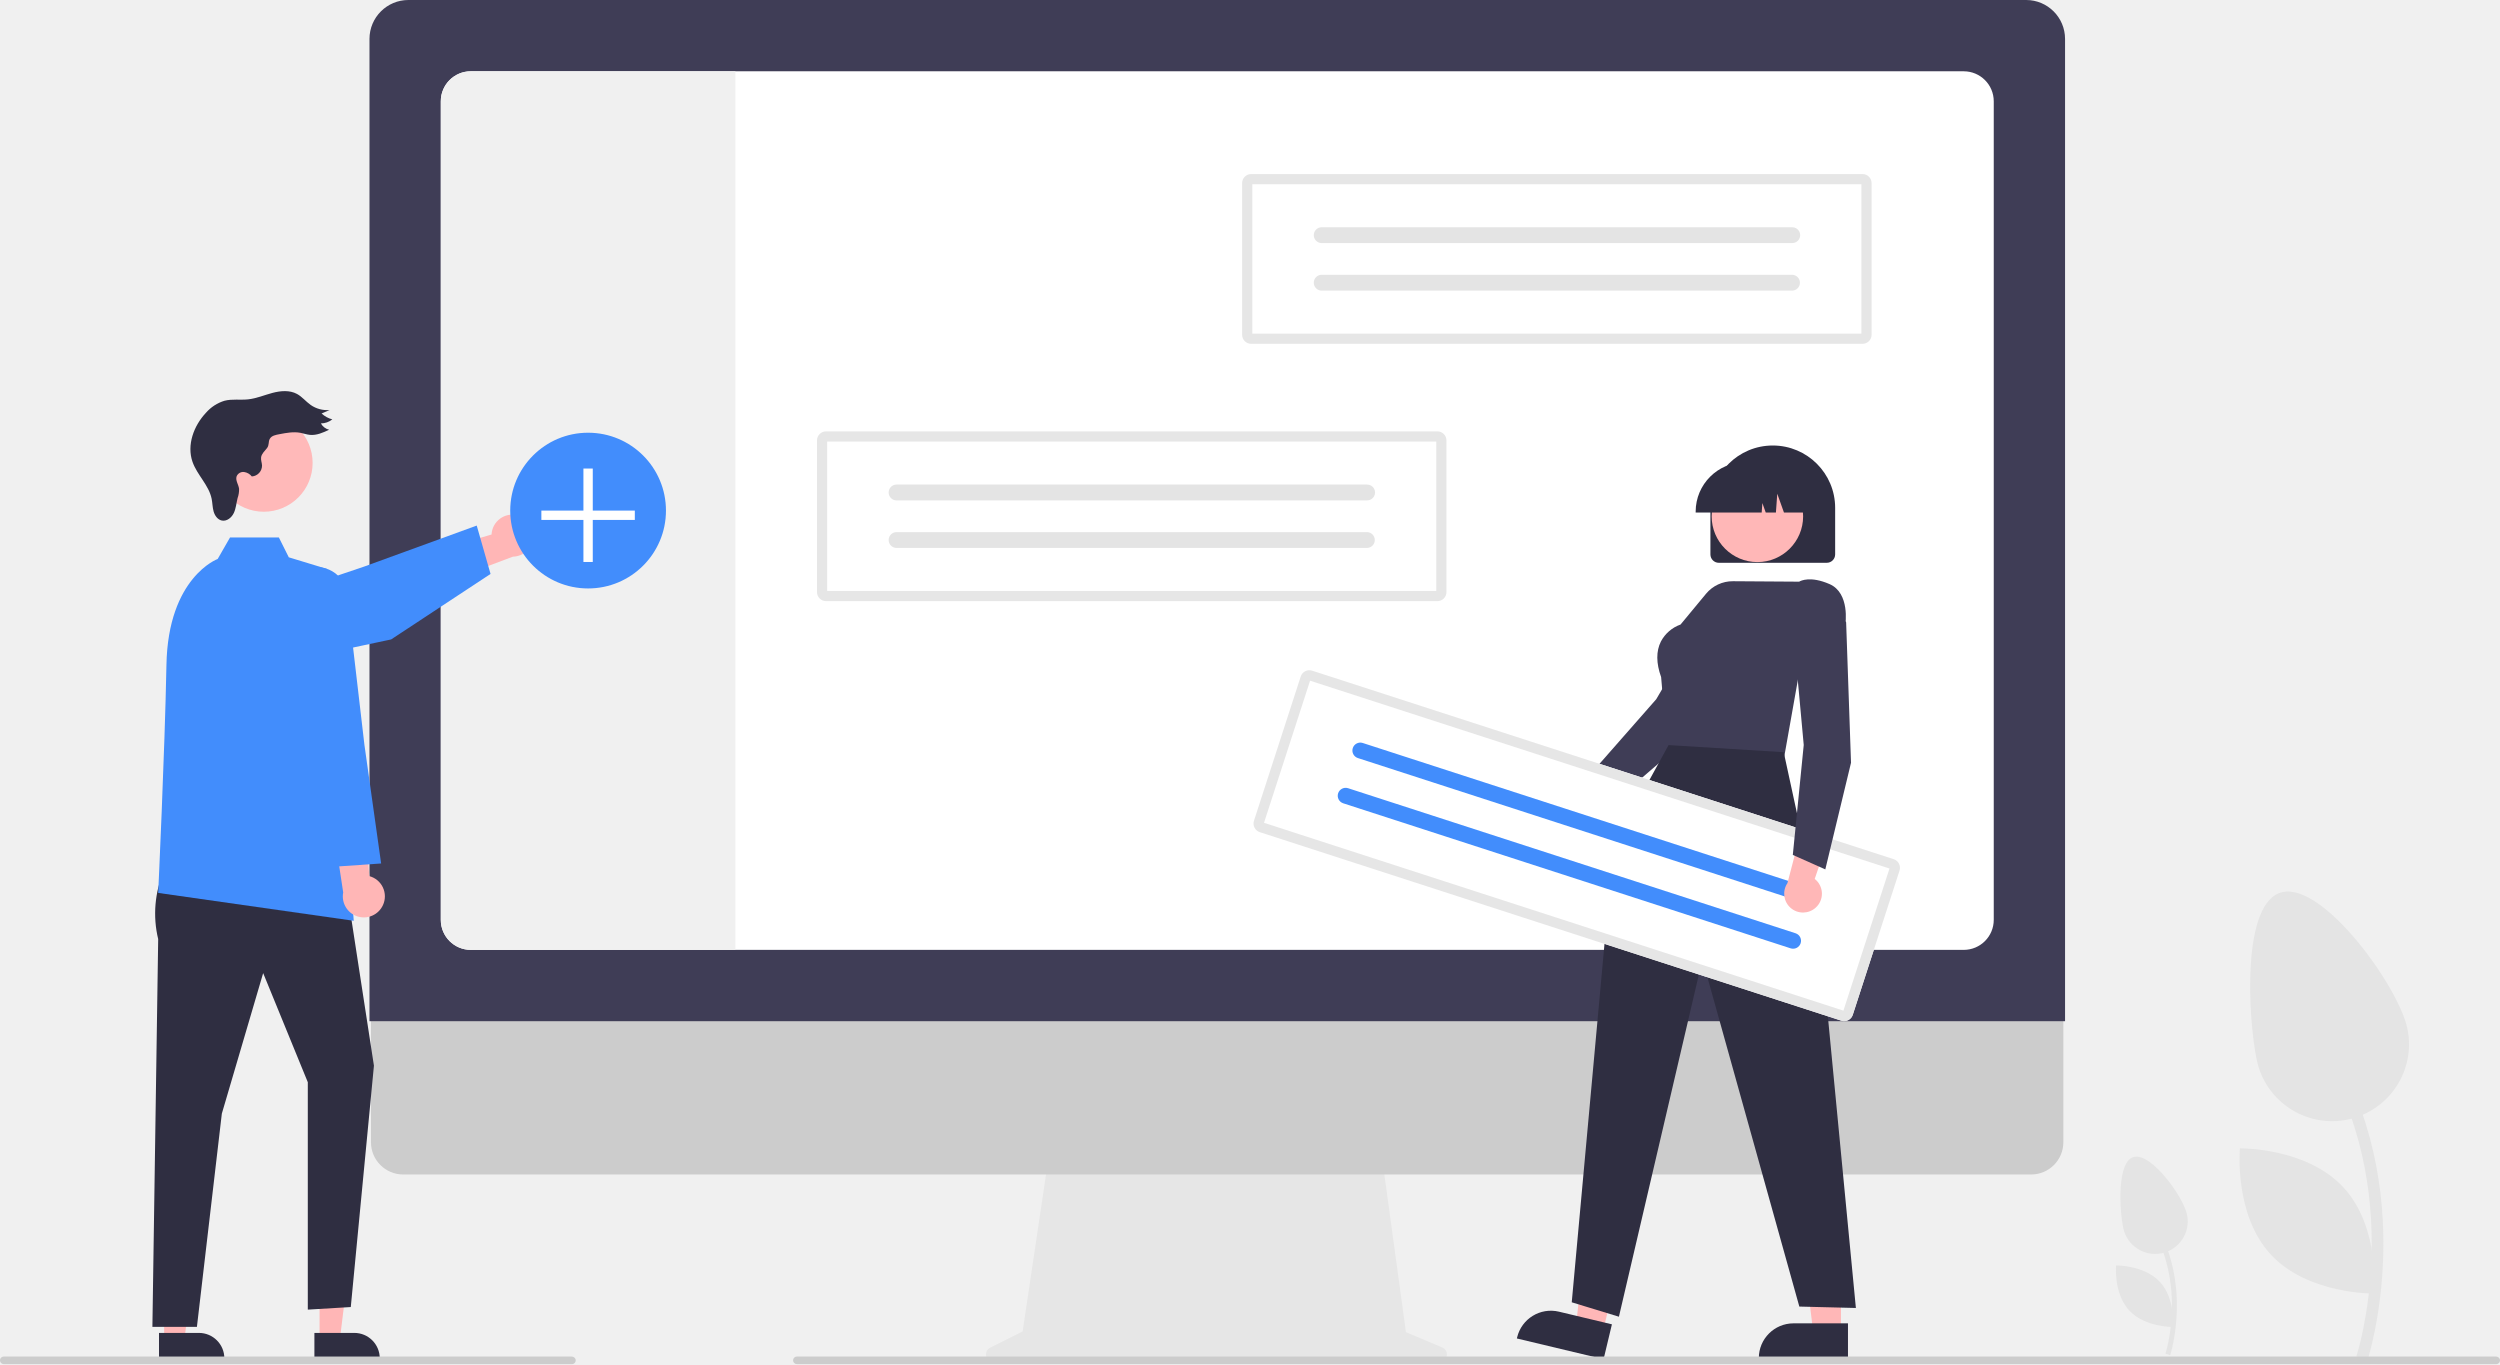
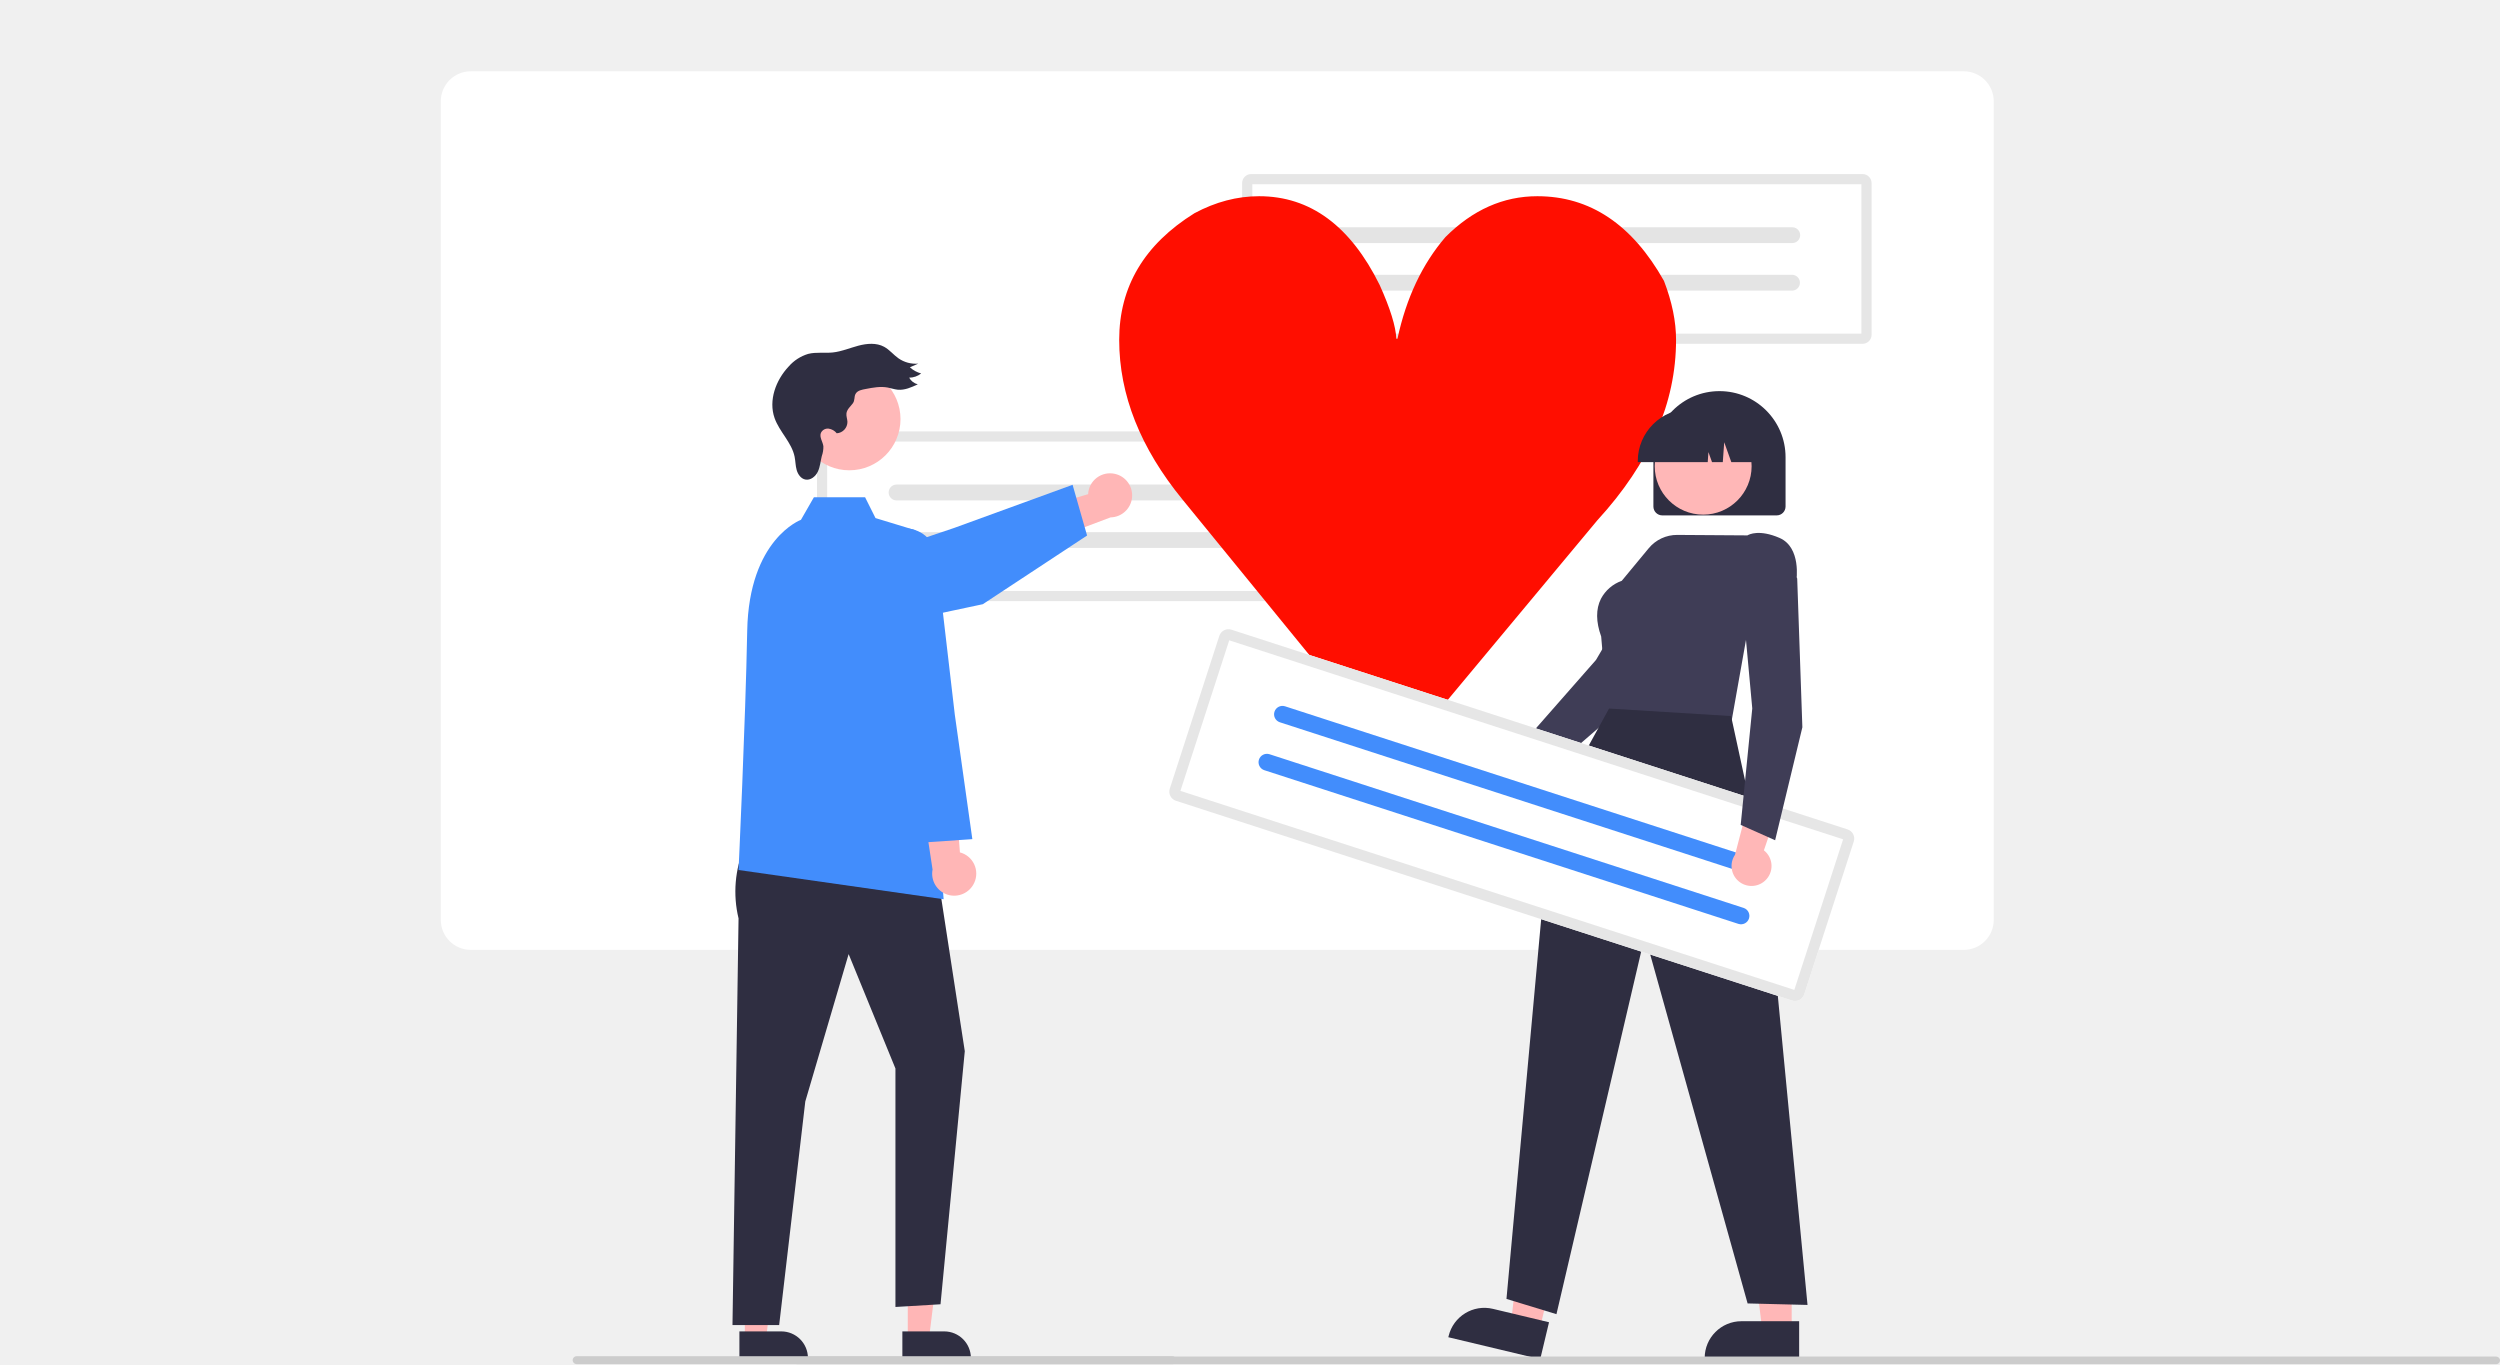
- <svg xmlns="http://www.w3.org/2000/svg" id="bb7c18d0-f456-47c2-8887-908615fa7d6e" data-name="Layer 1" width="1005.563" height="548.695" viewBox="0 0 1005.563 548.695">
-   <path d="M970.113,720.75c.096-.288,9.414-29.119-7.077-54.845l-1.684,1.079c15.963,24.903,6.956,52.855,6.864,53.134Z" transform="translate(-97.21873 -175.6525)" fill="#e4e4e4" />
-   <path d="M951.243,669.605a13.113,13.113,0,1,0,25.662-5.412c-1.494-7.086-14.164-24.722-21.251-23.228S949.749,662.519,951.243,669.605Z" transform="translate(-97.21873 -175.6525)" fill="#e4e4e4" />
-   <path d="M953.633,702.748c6.324,6.834,17.638,6.649,17.638,6.649s1.06-11.266-5.264-18.1-17.638-6.649-17.638-6.649S947.308,695.914,953.633,702.748Z" transform="translate(-97.21873 -175.6525)" fill="#e4e4e4" />
-   <path d="M1049.489,722.75c.226-.68,22.216-68.718-16.702-129.429l-3.973,2.547c37.672,58.77,16.416,124.733,16.197,125.392Z" transform="translate(-97.21873 -175.6525)" fill="#e4e4e4" />
-   <path d="M1004.958,602.051a30.946,30.946,0,0,0,60.56-12.772c-3.527-16.723-33.426-58.343-50.15-54.816S1001.431,585.328,1004.958,602.051Z" transform="translate(-97.21873 -175.6525)" fill="#e4e4e4" />
-   <path d="M1010.597,680.267c14.925,16.128,41.625,15.69,41.625,15.69s2.502-26.586-12.423-42.714-41.625-15.69-41.625-15.69S995.672,664.139,1010.597,680.267Z" transform="translate(-97.21873 -175.6525)" fill="#e4e4e4" />
-   <path d="M677.315,717.627l-14.592-6.144-10.01-73.151H519.408L508.557,711.184l-13.055,6.527a3.1,3.1,0,0,0,1.387,5.873H676.112A3.1,3.1,0,0,0,677.315,717.627Z" transform="translate(-97.21873 -175.6525)" fill="#e6e6e6" />
-   <path d="M914.206,648.064H259.377a12.973,12.973,0,0,1-12.944-12.973V542.751h680.718v92.34A12.974,12.974,0,0,1,914.206,648.064Z" transform="translate(-97.21873 -175.6525)" fill="#ccc" />
-   <path d="M927.835,586.393h-682V191.292a15.657,15.657,0,0,1,15.64-15.639H912.195A15.657,15.657,0,0,1,927.835,191.292Z" transform="translate(-97.21873 -175.6525)" fill="#3f3d56" />
-   <path d="M887.106,204.328h-600.54a12.065,12.065,0,0,0-12.05,12.06v329.27a12.065,12.065,0,0,0,12.05,12.06h600.54a12.072,12.072,0,0,0,12.05-12.06v-329.27A12.072,12.072,0,0,0,887.106,204.328Z" transform="translate(-97.21873 -175.6525)" fill="#fff" />
-   <path d="M393.016,204.328v353.39H286.566a12.065,12.065,0,0,1-12.05-12.06v-329.27a12.065,12.065,0,0,1,12.05-12.06Z" transform="translate(-97.21873 -175.6525)" fill="#f0f0f0" />
-   <path d="M305.196,382.849a8.406,8.406,0,0,0-10.263,7.799l-28.653,8.447,11.862,10.014,25.391-9.557a8.452,8.452,0,0,0,1.663-16.703Z" transform="translate(-97.21873 -175.6525)" fill="#ffb6b6" />
-   <path d="M189.424,446.424a11.952,11.952,0,0,1-3.808-23.276l58.064-19.6,45.292-16.5,5.558,19.455-39.984,26.347-62.624,13.311A12.025,12.025,0,0,1,189.424,446.424Z" transform="translate(-97.21873 -175.6525)" fill="#428dfc" />
-   <polygon points="128.541 538.792 136.693 538.792 140.572 507.347 128.539 507.347 128.541 538.792" fill="#ffb6b6" />
-   <path d="M223.68,711.783l16.055-.001h.001A10.232,10.232,0,0,1,249.967,722.014v.332l-26.287.001Z" transform="translate(-97.21873 -175.6525)" fill="#2f2e41" />
-   <polygon points="66.033 538.792 74.185 538.792 78.064 507.347 66.032 507.347 66.033 538.792" fill="#ffb6b6" />
-   <path d="M161.172,711.783l16.055-.001h.001A10.232,10.232,0,0,1,187.46,722.014v.332l-26.287.001Z" transform="translate(-97.21873 -175.6525)" fill="#2f2e41" />
-   <path d="M163.171,525.829a43.784,43.784,0,0,0-2.327,27.549l-2.327,155.984h17.905l10.024-85.782,16.624-56.523,17.954,43.888v91.471l17.289-1.034,9.31-97.086-10.64-69.157Z" transform="translate(-97.21873 -175.6525)" fill="#2f2e41" />
-   <path d="M228.671,404.471l-15.294-4.655-3.99-7.98H189.741l-4.959,8.645s-19.949,7.315-20.614,42.558-3.325,91.767-3.325,91.767l78.661,11.214Z" transform="translate(-97.21873 -175.6525)" fill="#428dfc" />
-   <path d="M251.254,539.709A8.406,8.406,0,0,0,245.759,528.049l-2.306-29.783-12.261,9.521,4.069,26.823a8.452,8.452,0,0,0,15.992,5.099Z" transform="translate(-97.21873 -175.6525)" fill="#ffb6b6" />
-   <path d="M230.334,524.358l-17.458-44.588V415.748a11.951,11.951,0,0,1,23.821-1.385l7.1,60.871L250.52,522.966Z" transform="translate(-97.21873 -175.6525)" fill="#428dfc" />
-   <circle cx="106.114" cy="186.2" r="19.632" fill="#ffb9b9" />
-   <path d="M204.618,355.885c-.919,1.179-2.178,2.244-2.38,3.725-.15,1.097.33,2.182.375,3.288a4.388,4.388,0,0,1-4.102,4.393,4.868,4.868,0,0,0-3.133-1.792,2.891,2.891,0,0,0-2.977,1.72c-.583,1.647.766,3.32.983,5.053a10.452,10.452,0,0,1-.612,3.766c-.497,1.989-.63,4.093-1.503,5.949s-2.813,3.451-4.822,3.041c-1.689-.345-2.832-1.981-3.305-3.639s-.451-3.416-.793-5.106c-1.111-5.491-5.837-9.559-7.691-14.845-2.376-6.773.478-14.521,5.398-19.749a16.076,16.076,0,0,1,7.489-4.849c3.066-.781,6.307-.22,9.452-.553,3.364-.357,6.526-1.724,9.795-2.593s6.921-1.196,9.893.42c2.073,1.127,3.574,3.071,5.505,4.427a11.548,11.548,0,0,0,7.587,2.031l-3.21,1.403a10.311,10.311,0,0,0,4.325,2.369,7.48,7.48,0,0,1-4.609,1.618,5.264,5.264,0,0,0,3.316,2.55c-2.438,1.144-5.026,2.317-7.706,2.059-1.313-.126-2.568-.593-3.865-.833-2.765-.512-5.604.019-8.365.548-1.45.278-3.23.545-3.962,1.939C205.091,353.386,205.557,354.68,204.618,355.885Z" transform="translate(-97.21873 -175.6525)" fill="#2f2e41" />
-   <circle cx="236.547" cy="205.371" r="31.32" fill="#428dfc" />
-   <polygon points="255.339 205.371 238.427 205.371 238.427 188.458 234.668 188.458 234.668 205.371 217.755 205.371 217.755 209.129 234.668 209.129 234.668 226.042 238.427 226.042 238.427 209.129 255.339 209.129 255.339 205.371" fill="#fff" />
-   <path d="M600.474,245.661a3.647,3.647,0,0,0-3.643,3.643v60.998a3.647,3.647,0,0,0,3.643,3.643H846.377a3.647,3.647,0,0,0,3.643-3.643v-60.998a3.647,3.647,0,0,0-3.643-3.643Z" transform="translate(-97.21873 -175.6525)" fill="#fff" />
-   <path d="M600.474,245.661a3.647,3.647,0,0,0-3.643,3.643v60.998a3.647,3.647,0,0,0,3.643,3.643H846.377a3.647,3.647,0,0,0,3.643-3.643v-60.998a3.647,3.647,0,0,0-3.643-3.643Z" transform="translate(-97.21873 -175.6525)" fill="#e6e6e6" />
-   <path d="M600.93,309.847H845.921V249.759H600.93Z" transform="translate(-97.21873 -175.6525)" fill="#fff" />
-   <path d="M628.784,267.053a3.188,3.188,0,0,0,0,6.375H818.058a3.188,3.188,0,1,0,.003-6.375H628.784Z" transform="translate(-97.21873 -175.6525)" fill="#e4e4e4" />
-   <path d="M628.784,286.178a3.188,3.188,0,0,0,0,6.375H818.058a3.188,3.188,0,0,0,.014-6.375h-189.288Z" transform="translate(-97.21873 -175.6525)" fill="#e4e4e4" />
-   <path d="M429.474,349.161a3.647,3.647,0,0,0-3.643,3.643v60.998a3.647,3.647,0,0,0,3.643,3.643H675.377a3.647,3.647,0,0,0,3.643-3.643v-60.998a3.647,3.647,0,0,0-3.643-3.643Z" transform="translate(-97.21873 -175.6525)" fill="#fff" />
-   <path d="M429.474,349.161a3.647,3.647,0,0,0-3.643,3.643v60.998a3.647,3.647,0,0,0,3.643,3.643H675.377a3.647,3.647,0,0,0,3.643-3.643v-60.998a3.647,3.647,0,0,0-3.643-3.643Z" transform="translate(-97.21873 -175.6525)" fill="#e6e6e6" />
-   <path d="M429.93,413.347H674.921V353.259H429.93Z" transform="translate(-97.21873 -175.6525)" fill="#fff" />
-   <path d="M457.784,370.553a3.188,3.188,0,0,0,0,6.375H647.058a3.188,3.188,0,1,0,.003-6.375H457.784Z" transform="translate(-97.21873 -175.6525)" fill="#e4e4e4" />
-   <path d="M457.784,389.678a3.188,3.188,0,0,0,0,6.375H647.058a3.188,3.188,0,0,0,.014-6.375h-189.288Z" transform="translate(-97.21873 -175.6525)" fill="#e4e4e4" />
-   <path d="M729.211,512.874a7.536,7.536,0,0,0,6.404-9.619l21.793-15.566-12.988-5.001-18.704,15.549a7.577,7.577,0,0,0,3.494,14.638Z" transform="translate(-97.21873 -175.6525)" fill="#ffb7b7" />
-   <path d="M741.31,502.622l-7.23-12.348.154-.175,29.17-33.209,22.648-38.623,19.667,2.507.29,5.945-.059.089L774.704,473.777l-.033.028Z" transform="translate(-97.21873 -175.6525)" fill="#3f3d56" />
-   <polygon points="740.467 535.914 729.346 535.913 724.054 493.014 740.469 493.015 740.467 535.914" fill="#ffb7b7" />
-   <path d="M840.523,722.347l-35.862-.001v-.454a13.959,13.959,0,0,1,13.958-13.958H818.62l21.903.001Z" transform="translate(-97.21873 -175.6525)" fill="#2f2e41" />
-   <polygon points="644.748 535.55 633.93 532.967 638.746 490.012 654.712 493.824 644.748 535.55" fill="#ffb7b7" />
-   <path d="M742.222,722.347l-34.881-8.329.105-.441a13.959,13.959,0,0,1,16.818-10.335l.001 0,21.304,5.087Z" transform="translate(-97.21873 -175.6525)" fill="#2f2e41" />
-   <path d="M785.191,398.654V379.933a25.086,25.086,0,0,1,50.173,0v18.721a3.374,3.374,0,0,1-3.37,3.37h-43.433A3.374,3.374,0,0,1,785.191,398.654Z" transform="translate(-97.21873 -175.6525)" fill="#2f2e41" />
-   <circle cx="706.868" cy="207.695" r="18.392" fill="#ffb7b7" />
-   <path d="M779.256,381.431a19.867,19.867,0,0,1,19.844-19.844h3.744a19.867,19.867,0,0,1,19.844,19.844v.374h-7.913l-2.699-7.557-.54,7.557h-4.089l-1.362-3.813-.272,3.813H779.256Z" transform="translate(-97.21873 -175.6525)" fill="#2f2e41" />
-   <path d="M814.815,480.421l-46.83-1.782-2.618-30.637c-2.019-5.608-2.052-10.423-.097-14.31a14.324,14.324,0,0,1,7.908-6.835l10.247-12.376a13.947,13.947,0,0,1,10.83-5.048l26.623.182c.642-.386,4.535-2.364,12.212.964,8.327,3.61,6.393,16.147,6.373,16.273l-.019.118-.091.077-17.71,14.914Z" transform="translate(-97.21873 -175.6525)" fill="#3f3d56" />
-   <polygon points="671.139 299.694 648.988 340.08 632.194 523.817 651.169 529.612 684.756 385.882 723.736 525.534 746.481 526.103 730.994 364.944 717.46 302.548 671.139 299.694" fill="#2f2e41" />
-   <path d="M624.995,445.41a3.647,3.647,0,0,0-4.589,2.342L601.596,505.778a3.647,3.647,0,0,0,2.342,4.589L837.857,586.196a3.647,3.647,0,0,0,4.589-2.342l18.81-58.025a3.647,3.647,0,0,0-2.342-4.589Z" transform="translate(-97.21873 -175.6525)" fill="#fff" />
-   <path d="M624.995,445.41a3.647,3.647,0,0,0-4.589,2.342L601.596,505.778a3.647,3.647,0,0,0,2.342,4.589L837.857,586.196a3.647,3.647,0,0,0,4.589-2.342l18.81-58.025a3.647,3.647,0,0,0-2.342-4.589Z" transform="translate(-97.21873 -175.6525)" fill="#e6e6e6" />
-   <path d="M605.635,506.609l233.053,75.548,18.529-57.159-233.053-75.548Z" transform="translate(-97.21873 -175.6525)" fill="#fff" />
-   <path d="M645.328,474.49a3.188,3.188,0,0,0-1.966,6.065l180.05,58.366a3.188,3.188,0,1,0,1.969-6.064l-.003-.001Z" transform="translate(-97.21873 -175.6525)" fill="#428dfc" />
-   <path d="M639.431,492.683a3.188,3.188,0,0,0-1.966,6.065L817.514,557.114a3.188,3.188,0,0,0,1.979-6.06l-.014-.004Z" transform="translate(-97.21873 -175.6525)" fill="#428dfc" />
-   <path d="M827.539,540.728a7.536,7.536,0,0,0-.397-11.549l8.648-25.347-13.47,3.5-6.147,23.533a7.577,7.577,0,0,0,11.366,9.863Z" transform="translate(-97.21873 -175.6525)" fill="#ffb7b7" />
-   <path d="M831.402,525.347,818.333,519.521l4.391-44.216-4.087-44.586,17.446-9.418,3.698,4.663.004.106,1.96,56.38-.01.043Z" transform="translate(-97.21873 -175.6525)" fill="#3f3d56" />
-   <path d="M1101.255,724.347l-683.448,0a1.567,1.567,0,0,1-1.539-1.134,1.529,1.529,0,0,1,1.477-1.919l683.385,0a1.615,1.615,0,0,1,1.616,1.194A1.528,1.528,0,0,1,1101.255,724.347Z" transform="translate(-97.21873 -175.6525)" fill="#ccc" />
-   <path d="M327.255,724.347l-228.448,0a1.567,1.567,0,0,1-1.539-1.134,1.529,1.529,0,0,1,1.477-1.919l228.385,0a1.615,1.615,0,0,1,1.616,1.194A1.528,1.528,0,0,1,327.255,724.347Z" transform="translate(-97.21873 -175.6525)" fill="#ccc" />
+ <svg xmlns="http://www.w3.org/2000/svg" id="bb7c18d0-f456-47c2-8887-908615fa7d6e" data-name="Layer 1" width="1005.563" height="548.695" viewBox="0 0 1005.563 548.695" version="1.1">
+   <defs id="defs115" />
+   <path d="M887.106,204.328h-600.54a12.065,12.065,0,0,0-12.05,12.06v329.27a12.065,12.065,0,0,0,12.05,12.06h600.54a12.072,12.072,0,0,0,12.05-12.06v-329.27A12.072,12.072,0,0,0,887.106,204.328Z" transform="translate(-97.21873 -175.6525)" fill="#fff" id="path20" />
+   <path d="M600.474,245.661a3.647,3.647,0,0,0-3.643,3.643v60.998a3.647,3.647,0,0,0,3.643,3.643H846.377a3.647,3.647,0,0,0,3.643-3.643v-60.998a3.647,3.647,0,0,0-3.643-3.643Z" transform="translate(-97.21873 -175.6525)" fill="#fff" id="path52" />
+   <path d="M600.474,245.661a3.647,3.647,0,0,0-3.643,3.643v60.998a3.647,3.647,0,0,0,3.643,3.643H846.377a3.647,3.647,0,0,0,3.643-3.643v-60.998a3.647,3.647,0,0,0-3.643-3.643Z" transform="translate(-97.21873 -175.6525)" fill="#e6e6e6" id="path54" />
+   <path d="M600.93,309.847H845.921V249.759H600.93Z" transform="translate(-97.21873 -175.6525)" fill="#fff" id="path56" />
+   <path d="M628.784,267.053a3.188,3.188,0,0,0,0,6.375H818.058a3.188,3.188,0,1,0,.003-6.375H628.784Z" transform="translate(-97.21873 -175.6525)" fill="#e4e4e4" id="path58" />
+   <path d="M628.784,286.178a3.188,3.188,0,0,0,0,6.375H818.058a3.188,3.188,0,0,0,.014-6.375h-189.288Z" transform="translate(-97.21873 -175.6525)" fill="#e4e4e4" id="path60" />
+   <path d="M429.474,349.161a3.647,3.647,0,0,0-3.643,3.643v60.998a3.647,3.647,0,0,0,3.643,3.643H675.377a3.647,3.647,0,0,0,3.643-3.643v-60.998a3.647,3.647,0,0,0-3.643-3.643Z" transform="translate(-97.21873 -175.6525)" fill="#fff" id="path62" />
+   <path d="M429.474,349.161a3.647,3.647,0,0,0-3.643,3.643v60.998a3.647,3.647,0,0,0,3.643,3.643H675.377a3.647,3.647,0,0,0,3.643-3.643v-60.998a3.647,3.647,0,0,0-3.643-3.643Z" transform="translate(-97.21873 -175.6525)" fill="#e6e6e6" id="path64" />
+   <path d="M429.93,413.347H674.921V353.259H429.93Z" transform="translate(-97.21873 -175.6525)" fill="#fff" id="path66" />
+   <path d="M457.784,370.553a3.188,3.188,0,0,0,0,6.375H647.058a3.188,3.188,0,1,0,.003-6.375H457.784Z" transform="translate(-97.21873 -175.6525)" fill="#e4e4e4" id="path68" />
+   <path d="M457.784,389.678a3.188,3.188,0,0,0,0,6.375H647.058a3.188,3.188,0,0,0,.014-6.375h-189.288Z" transform="translate(-97.21873 -175.6525)" fill="#e4e4e4" id="path70" />
+   <text xml:space="preserve" style="font-size:311.429px;line-height:1.5;font-family:sans-serif;-inkscape-font-specification:sans-serif;letter-spacing:0px;fill:#ff0e00;stroke-width:35.036;stroke-linecap:round;stroke-linejoin:round;paint-order:stroke fill markers;fill-opacity:1" x="422.497" y="305.797" id="text487">
+     <tspan id="tspan485" x="422.497" y="305.797" style="stroke-width:35.036;fill:#ff0e00;fill-opacity:1">♥</tspan>
+   </text>
+   <g id="g431" transform="matrix(1.059521,0,0,1.059521,-63.883,-32.5398)">
+     <path d="m 729.211,512.874 a 7.536,7.536 0 0 0 6.404,-9.619 l 21.793,-15.566 -12.988,-5.001 -18.704,15.549 a 7.577,7.577 0 0 0 3.494,14.638 z" transform="translate(-97.21873,-175.6525)" fill="#ffb7b7" id="path72" />
+     <path d="m 741.31,502.622 -7.23,-12.348 0.154,-0.175 29.17,-33.209 22.648,-38.623 19.667,2.507 0.29,5.945 -0.059,0.089 -31.246,46.97 -0.033,0.028 z" transform="translate(-97.21873,-175.6525)" fill="#3f3d56" id="path74" />
+     <polygon points="724.054,493.014 740.469,493.015 740.467,535.914 729.346,535.913 " fill="#ffb7b7" id="polygon76" />
+     <path d="m 840.523,722.347 -35.862,-10e-4 v -0.454 a 13.959,13.959 0 0 1 13.958,-13.958 h 8.5e-4 l 21.903,8.9e-4 z" transform="translate(-97.21873,-175.6525)" fill="#2f2e41" id="path78" />
+     <polygon points="638.746,490.012 654.712,493.824 644.748,535.55 633.93,532.967 " fill="#ffb7b7" id="polygon80" />
+     <path d="m 742.222,722.347 -34.881,-8.329 0.105,-0.441 a 13.959,13.959 0 0 1 16.818,-10.335 l 8.6e-4,2.1e-4 21.304,5.087 z" transform="translate(-97.21873,-175.6525)" fill="#2f2e41" id="path82" />
+     <path d="m 785.191,398.654 v -18.721 a 25.086,25.086 0 0 1 50.173,0 v 18.721 a 3.374,3.374 0 0 1 -3.37,3.37 h -43.433 a 3.374,3.374 0 0 1 -3.37,-3.37 z" transform="translate(-97.21873,-175.6525)" fill="#2f2e41" id="path84" />
+     <circle cx="706.868" cy="207.695" r="18.392" fill="#ffb7b7" id="circle86" />
+     <path d="m 779.256,381.431 a 19.867,19.867 0 0 1 19.844,-19.844 h 3.744 a 19.867,19.867 0 0 1 19.844,19.844 v 0.374 h -7.913 l -2.699,-7.557 -0.54,7.557 h -4.089 l -1.362,-3.813 -0.272,3.813 h -26.558 z" transform="translate(-97.21873,-175.6525)" fill="#2f2e41" id="path88" />
+     <path d="m 814.815,480.421 -46.83,-1.782 -2.618,-30.637 c -2.019,-5.608 -2.052,-10.423 -0.097,-14.31 a 14.324,14.324 0 0 1 7.908,-6.835 l 10.247,-12.376 a 13.947,13.947 0 0 1 10.83,-5.048 l 26.623,0.182 c 0.642,-0.386 4.535,-2.364 12.212,0.964 8.327,3.61 6.393,16.147 6.373,16.273 l -0.019,0.118 -0.091,0.077 -17.71,14.914 z" transform="translate(-97.21873,-175.6525)" fill="#3f3d56" id="path90" />
+     <polygon points="632.194,523.817 651.169,529.612 684.756,385.882 723.736,525.534 746.481,526.103 730.994,364.944 717.46,302.548 671.139,299.694 648.988,340.08 " fill="#2f2e41" id="polygon92" />
+     <path d="m 624.995,445.41 a 3.647,3.647 0 0 0 -4.589,2.342 l -18.81,58.025 a 3.647,3.647 0 0 0 2.342,4.589 L 837.857,586.196 a 3.647,3.647 0 0 0 4.589,-2.342 l 18.81,-58.025 a 3.647,3.647 0 0 0 -2.342,-4.589 z" transform="translate(-97.21873,-175.6525)" fill="#ffffff" id="path94" />
+     <path d="m 624.995,445.41 a 3.647,3.647 0 0 0 -4.589,2.342 l -18.81,58.025 a 3.647,3.647 0 0 0 2.342,4.589 L 837.857,586.196 a 3.647,3.647 0 0 0 4.589,-2.342 l 18.81,-58.025 a 3.647,3.647 0 0 0 -2.342,-4.589 z" transform="translate(-97.21873,-175.6525)" fill="#e6e6e6" id="path96" />
+     <path d="m 605.635,506.609 233.053,75.548 18.529,-57.159 -233.053,-75.548 z" transform="translate(-97.21873,-175.6525)" fill="#ffffff" id="path98" />
+     <path d="m 645.328,474.49 a 3.188,3.188 0 0 0 -1.966,6.065 l 180.05,58.366 a 3.188,3.188 0 1 0 1.969,-6.064 l -0.003,-8.5e-4 z" transform="translate(-97.21873,-175.6525)" fill="#428dfc" id="path100" />
+     <path d="m 639.431,492.683 a 3.188,3.188 0 0 0 -1.966,6.065 L 817.514,557.114 a 3.188,3.188 0 0 0 1.979,-6.06 l -0.013,-0.004 z" transform="translate(-97.21873,-175.6525)" fill="#428dfc" id="path102" />
+     <path d="m 827.539,540.728 a 7.536,7.536 0 0 0 -0.397,-11.549 l 8.648,-25.347 -13.47,3.5 -6.147,23.533 a 7.577,7.577 0 0 0 11.366,9.863 z" transform="translate(-97.21873,-175.6525)" fill="#ffb7b7" id="path104" />
+     <path d="m 831.402,525.347 -13.069,-5.826 4.391,-44.216 -4.087,-44.586 17.446,-9.418 3.698,4.663 0.004,0.106 1.96,56.38 -0.01,0.043 z" transform="translate(-97.21873,-175.6525)" fill="#3f3d56" id="path106" />
+   </g>
+   <path d="M1101.255,724.347l-683.448,0a1.567,1.567,0,0,1-1.539-1.134,1.529,1.529,0,0,1,1.477-1.919l683.385,0a1.615,1.615,0,0,1,1.616,1.194A1.528,1.528,0,0,1,1101.255,724.347Z" transform="translate(-97.21873 -175.6525)" fill="#ccc" id="path108" />
+   <g id="g411" transform="matrix(1.048617,0,0,1.048617,230.3447,-26.67578)">
+     <path d="m 305.196,382.849 a 8.406,8.406 0 0 0 -10.263,7.799 l -28.653,8.447 11.862,10.014 25.391,-9.557 a 8.452,8.452 0 0 0 1.663,-16.703 z" transform="translate(-97.21873,-175.6525)" fill="#ffb6b6" id="path24" />
+     <path d="m 189.424,446.424 a 11.952,11.952 0 0 1 -3.808,-23.276 l 58.064,-19.6 45.292,-16.5 5.558,19.455 -39.984,26.347 -62.624,13.311 a 12.025,12.025 0 0 1 -2.499,0.263 z" transform="translate(-97.21873,-175.6525)" fill="#428dfc" id="path26" />
+     <polygon points="140.572,507.347 128.539,507.347 128.541,538.792 136.693,538.792 " fill="#ffb6b6" id="polygon28" />
+     <path d="m 223.68,711.783 16.055,-6.5e-4 h 6.5e-4 a 10.232,10.232 0 0 1 10.232,10.231 v 0.332 l -26.287,10e-4 z" transform="translate(-97.21873,-175.6525)" fill="#2f2e41" id="path30" />
+     <polygon points="78.064,507.347 66.032,507.347 66.033,538.792 74.185,538.792 " fill="#ffb6b6" id="polygon32" />
+     <path d="m 161.172,711.783 16.055,-6.5e-4 h 6.5e-4 a 10.232,10.232 0 0 1 10.232,10.231 v 0.332 l -26.287,10e-4 z" transform="translate(-97.21873,-175.6525)" fill="#2f2e41" id="path34" />
+     <path d="m 163.171,525.829 a 43.784,43.784 0 0 0 -2.327,27.549 l -2.327,155.984 h 17.905 l 10.024,-85.782 16.624,-56.523 17.954,43.888 v 91.471 l 17.289,-1.034 9.31,-97.086 -10.64,-69.157 z" transform="translate(-97.21873,-175.6525)" fill="#2f2e41" id="path36" />
+     <path d="m 228.671,404.471 -15.294,-4.655 -3.99,-7.98 h -19.646 l -4.959,8.645 c 0,0 -19.949,7.315 -20.614,42.558 -0.665,35.244 -3.325,91.767 -3.325,91.767 l 78.661,11.214 z" transform="translate(-97.21873,-175.6525)" fill="#428dfc" id="path38" />
+     <path d="M 251.254,539.709 A 8.406,8.406 0 0 0 245.759,528.049 l -2.306,-29.783 -12.261,9.521 4.069,26.823 a 8.452,8.452 0 0 0 15.992,5.099 z" transform="translate(-97.21873,-175.6525)" fill="#ffb6b6" id="path40" />
+     <path d="m 230.334,524.358 -17.458,-44.588 v -64.023 a 11.951,11.951 0 0 1 23.821,-1.385 l 7.1,60.871 6.723,47.732 z" transform="translate(-97.21873,-175.6525)" fill="#428dfc" id="path42" />
+     <circle cx="106.114" cy="186.2" r="19.632" fill="#ffb9b9" id="circle44" />
+     <path d="m 204.618,355.885 c -0.919,1.179 -2.178,2.244 -2.38,3.725 -0.15,1.097 0.33,2.182 0.375,3.288 a 4.388,4.388 0 0 1 -4.102,4.393 4.868,4.868 0 0 0 -3.133,-1.792 2.891,2.891 0 0 0 -2.977,1.72 c -0.583,1.647 0.766,3.32 0.983,5.053 a 10.452,10.452 0 0 1 -0.612,3.766 c -0.497,1.989 -0.63,4.093 -1.503,5.949 -0.873,1.855 -2.813,3.451 -4.822,3.041 -1.689,-0.345 -2.832,-1.981 -3.305,-3.639 -0.472,-1.658 -0.451,-3.416 -0.793,-5.106 -1.111,-5.491 -5.837,-9.559 -7.691,-14.845 -2.376,-6.773 0.478,-14.521 5.398,-19.749 a 16.076,16.076 0 0 1 7.489,-4.849 c 3.066,-0.781 6.307,-0.22 9.452,-0.553 3.364,-0.357 6.526,-1.724 9.795,-2.593 3.269,-0.869 6.921,-1.196 9.893,0.42 2.073,1.127 3.574,3.071 5.505,4.427 a 11.548,11.548 0 0 0 7.587,2.031 l -3.21,1.403 a 10.311,10.311 0 0 0 4.325,2.369 7.48,7.48 0 0 1 -4.609,1.618 5.264,5.264 0 0 0 3.316,2.55 c -2.438,1.144 -5.026,2.317 -7.706,2.059 -1.313,-0.126 -2.568,-0.593 -3.865,-0.833 -2.765,-0.512 -5.604,0.019 -8.365,0.548 -1.45,0.278 -3.23,0.545 -3.962,1.939 -0.61,1.161 -0.143,2.455 -1.082,3.66 z" transform="translate(-97.21873,-175.6525)" fill="#2f2e41" id="path46" />
+     <path d="M 327.255,724.347 H 98.807 a 1.567,1.567 0 0 1 -1.539,-1.134 1.529,1.529 0 0 1 1.477,-1.919 h 228.385 a 1.615,1.615 0 0 1 1.616,1.194 1.528,1.528 0 0 1 -1.491,1.859 z" transform="translate(-97.21873,-175.6525)" fill="#cccccc" id="path110" />
+   </g>
</svg>
